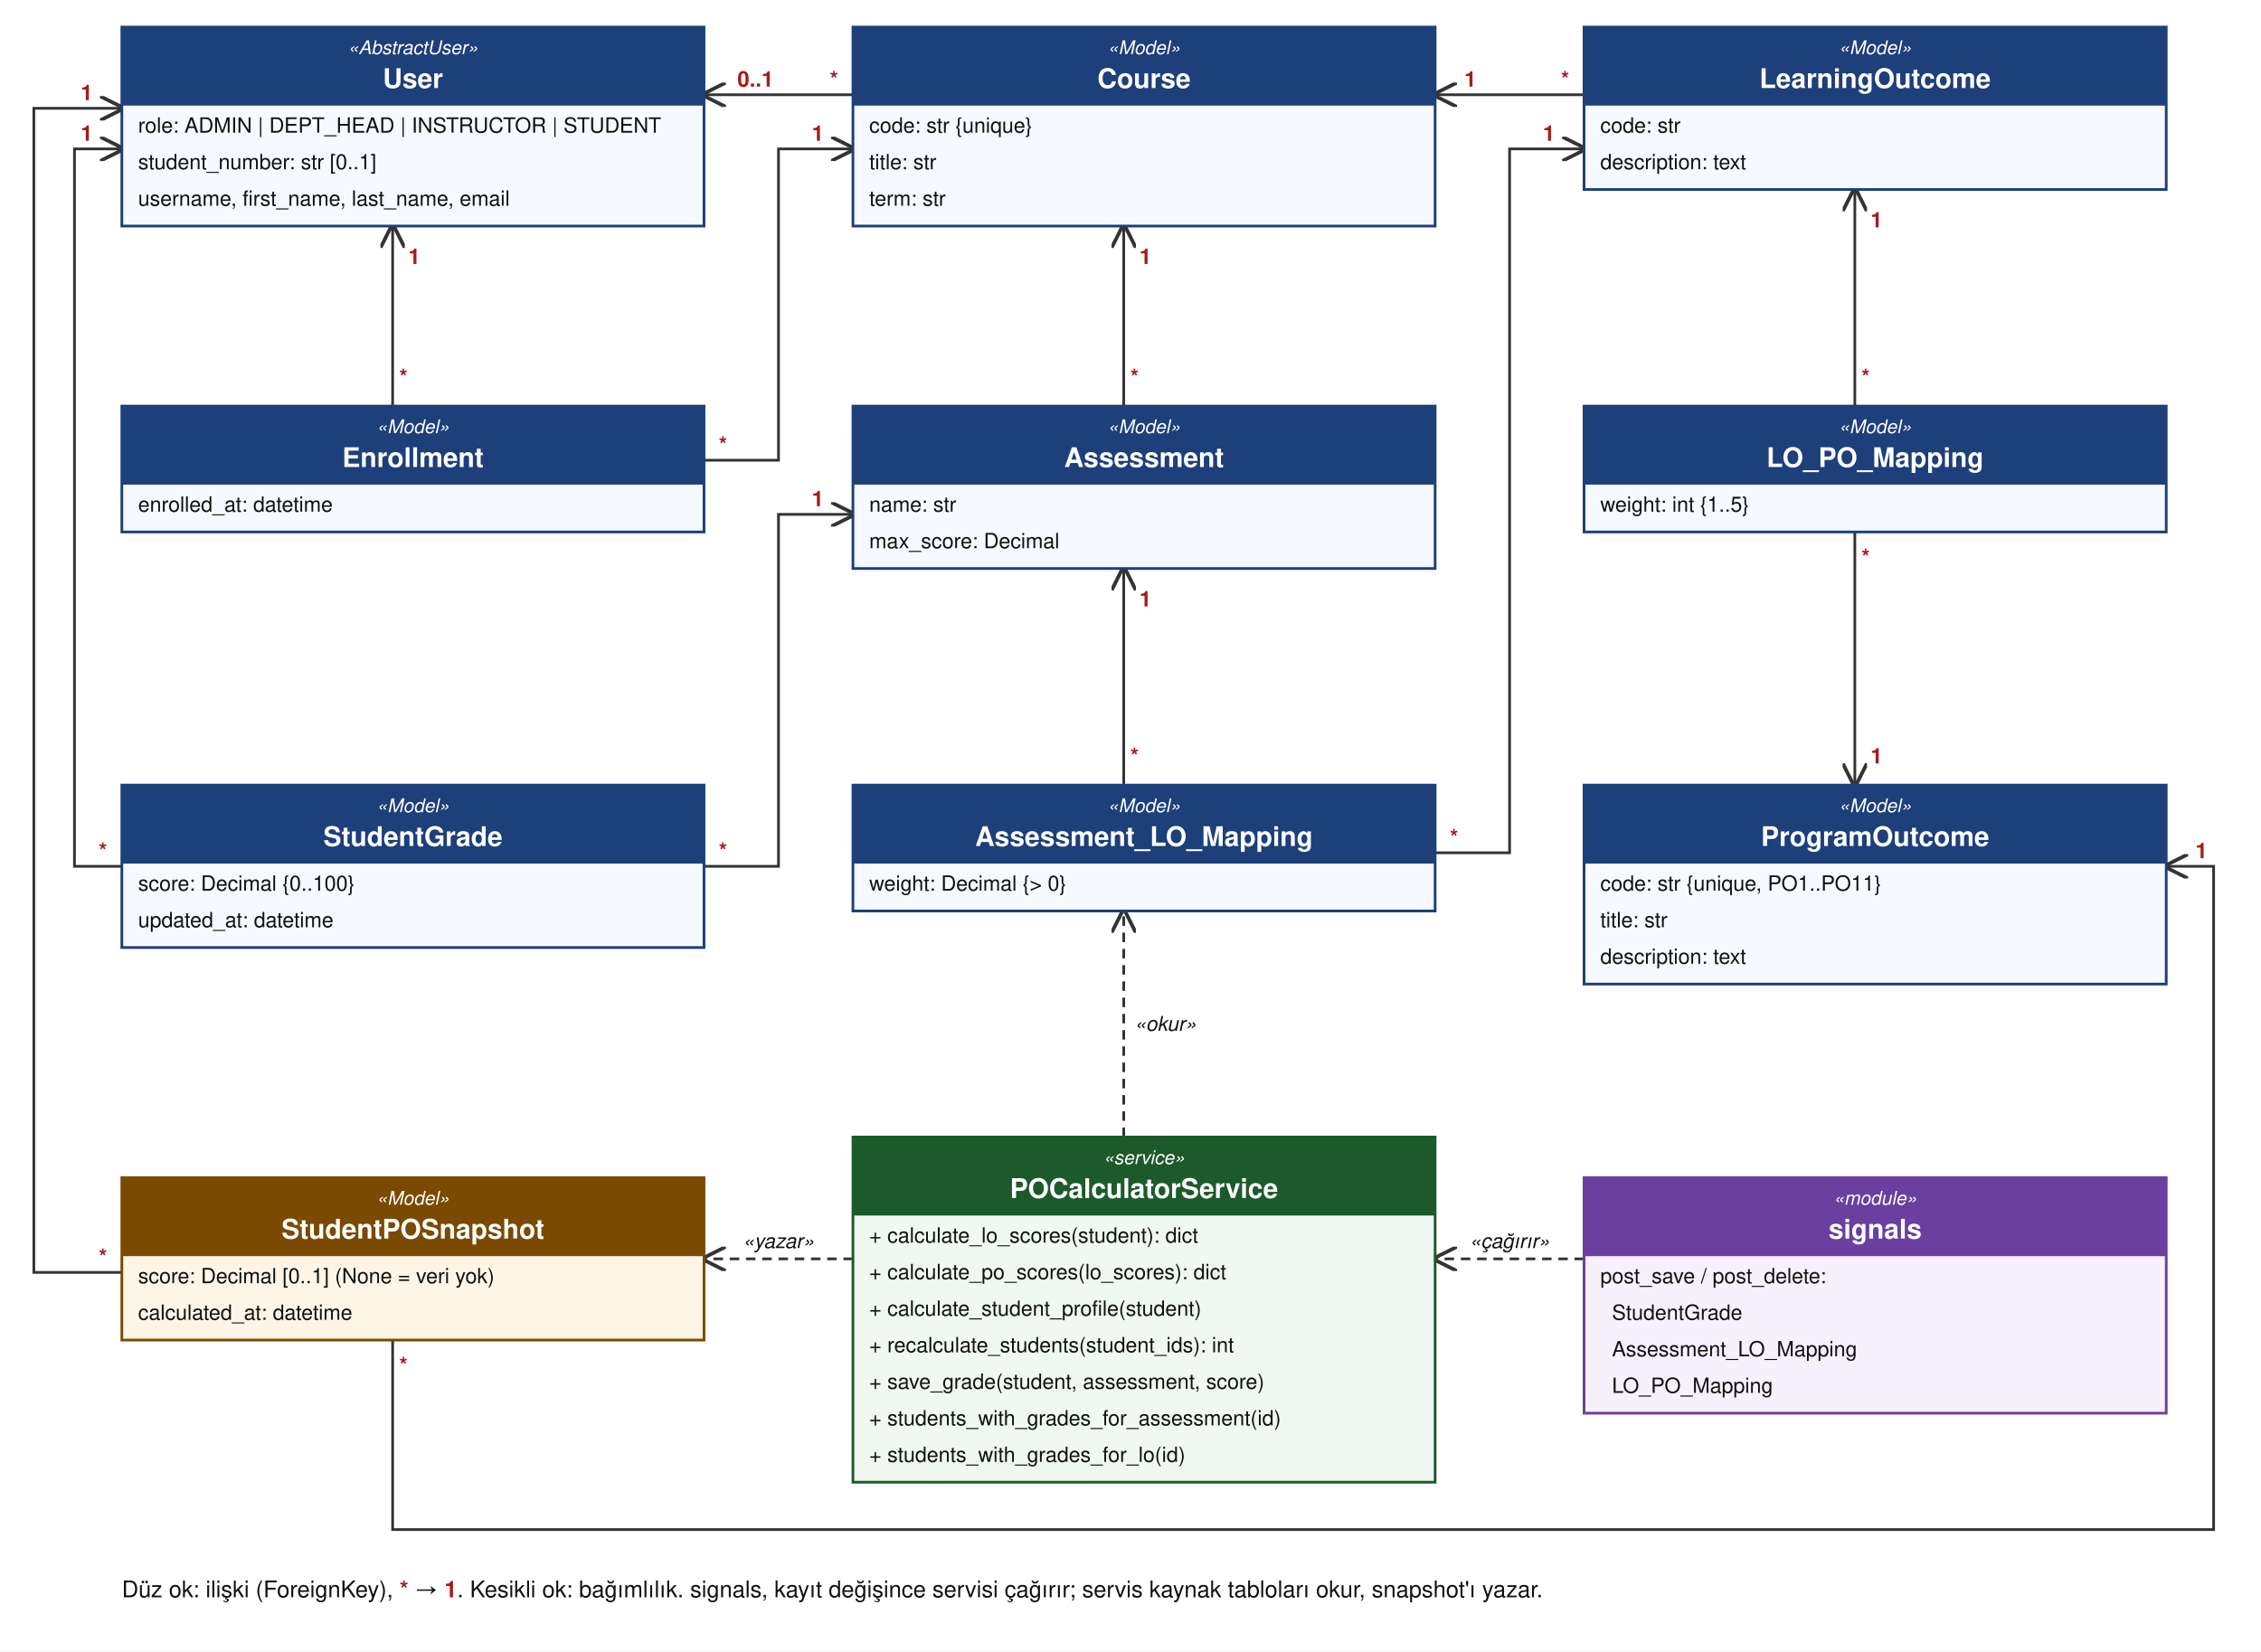
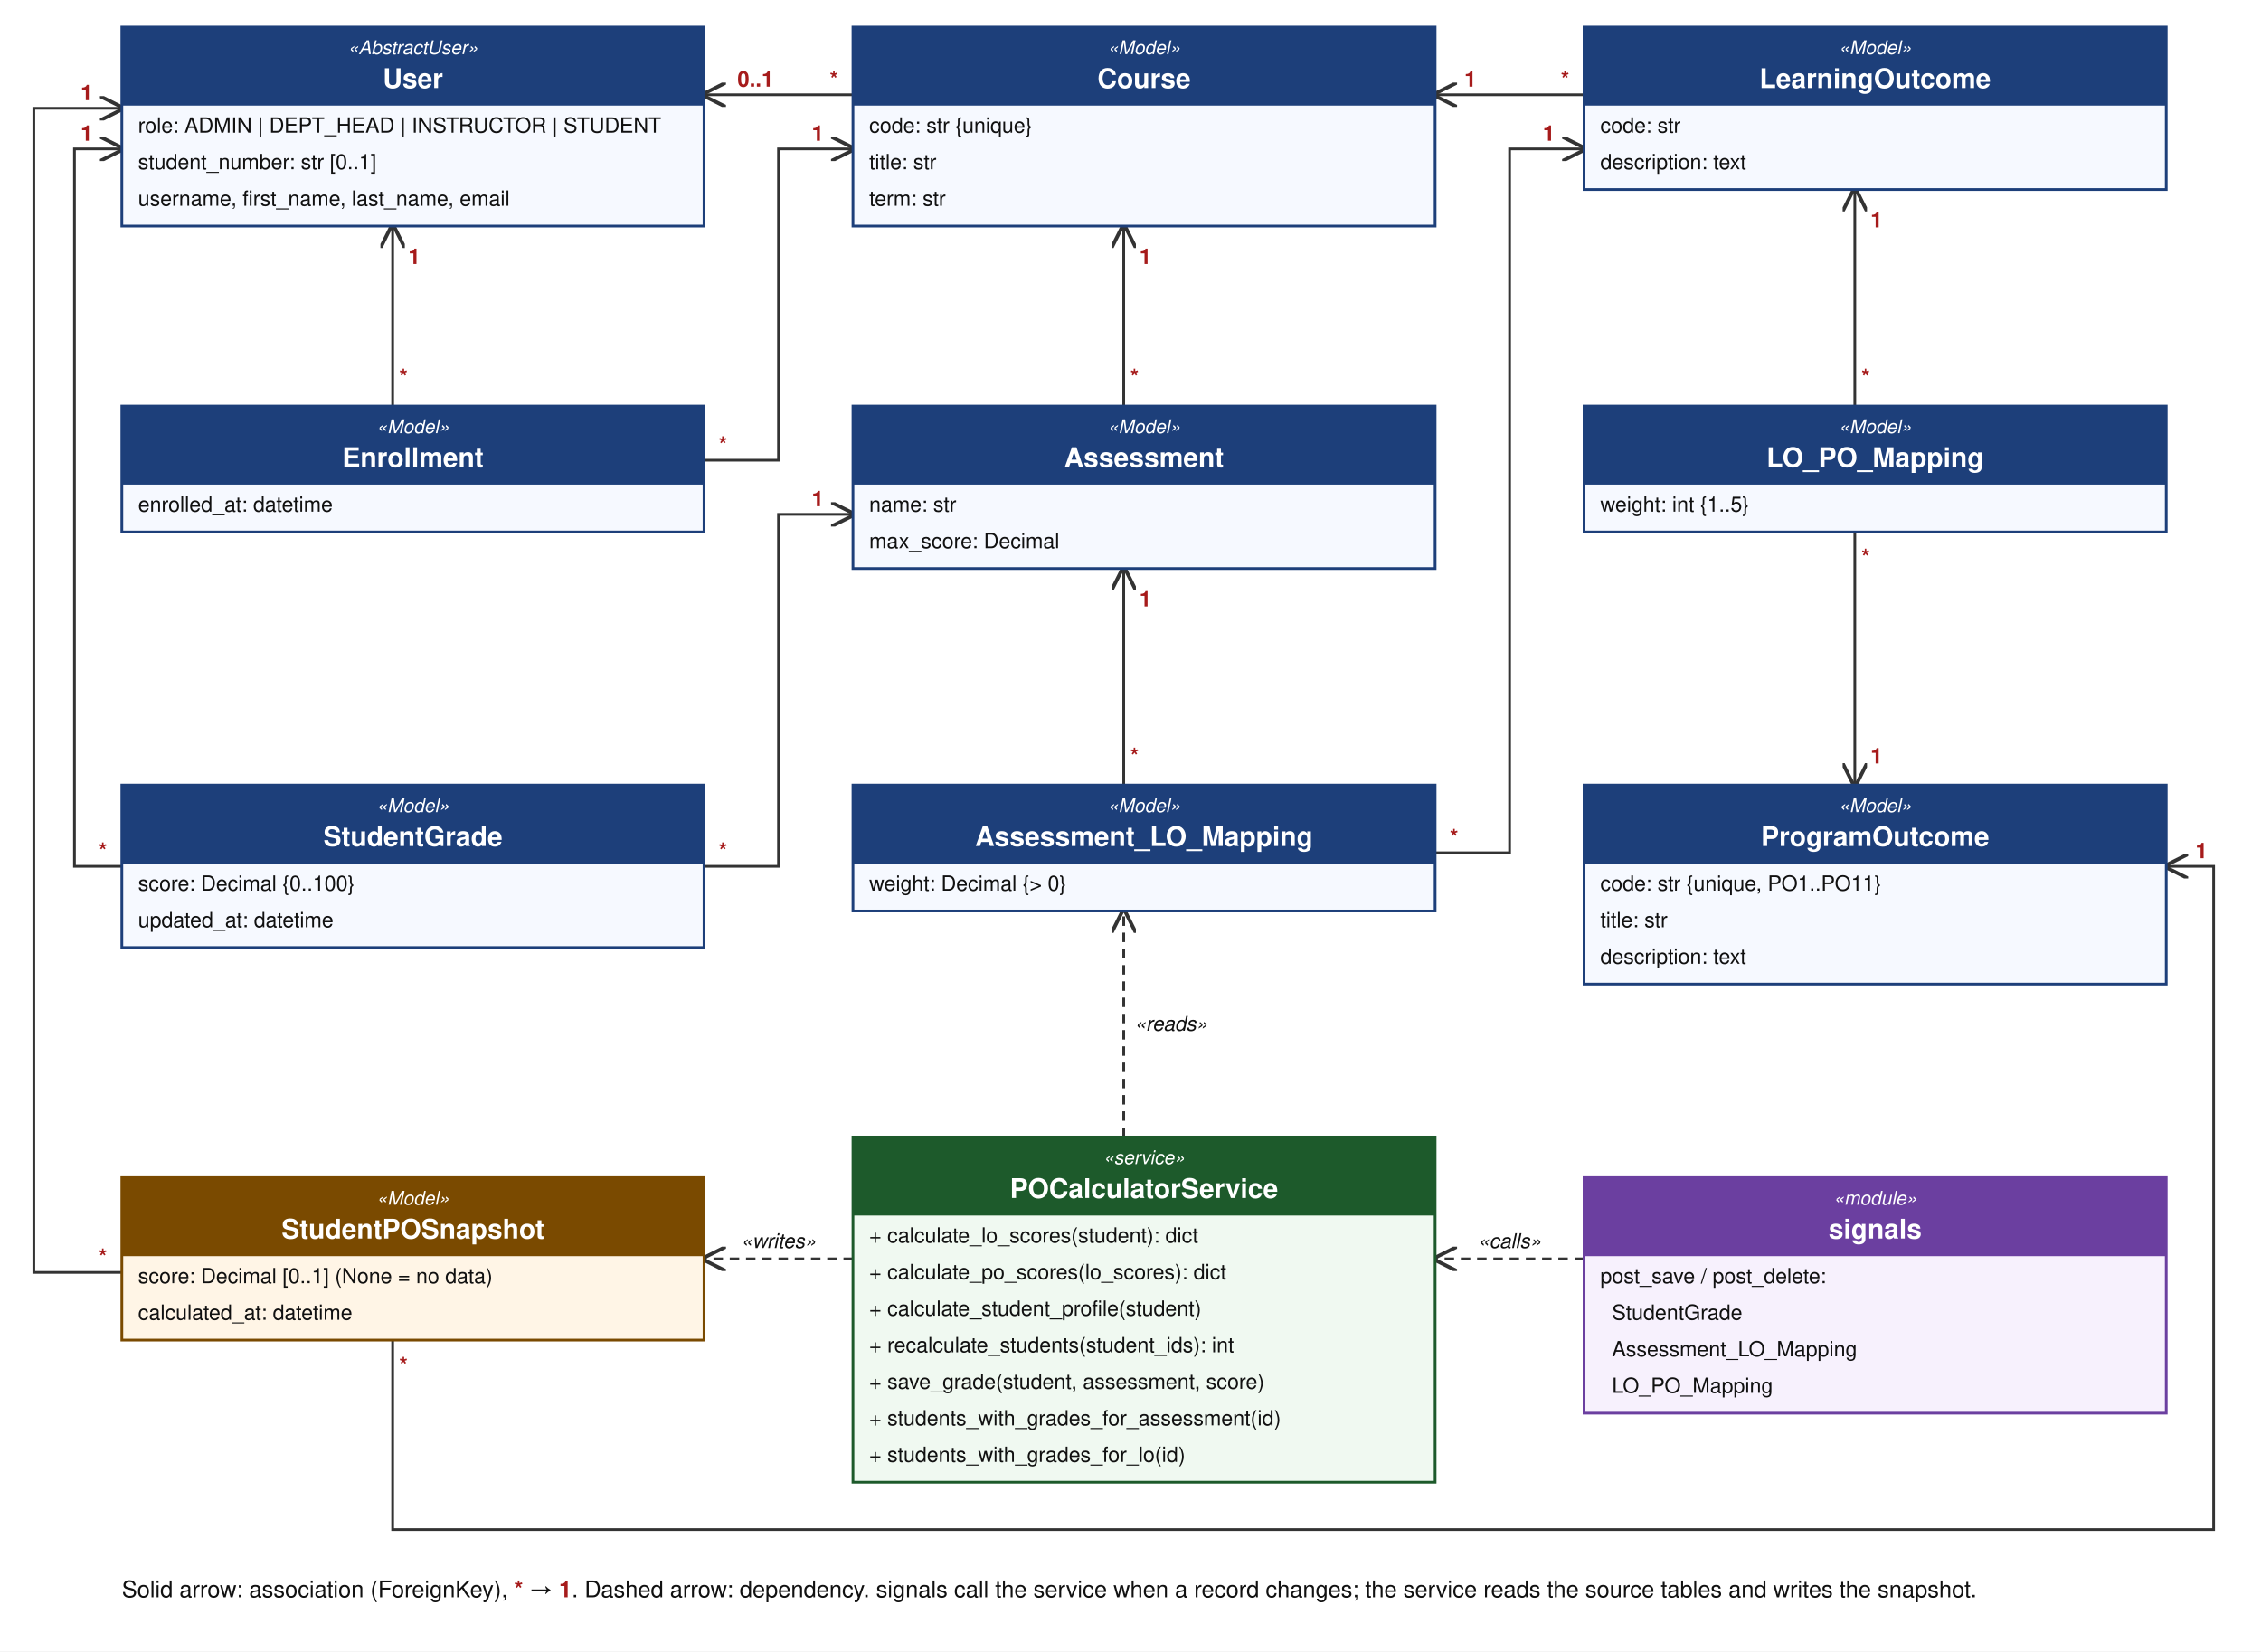
<svg xmlns="http://www.w3.org/2000/svg" viewBox="0 60 1670 1220" font-family="Helvetica, Arial, sans-serif">
  <defs>
    <marker id="a" viewBox="0 0 10 10" refX="9" refY="5" markerWidth="9" markerHeight="9" orient="auto">
      <path d="M0 0L10 5L0 10" fill="none" stroke="#333" stroke-width="1.5" />
    </marker>
  </defs>
  <rect width="1670" height="1280" fill="#fff" />
  <polyline points="630,130 520,130" fill="none" stroke="#333" stroke-width="2" marker-end="url(#a)" />
  <text x="616" y="124" font-size="16" font-weight="bold" text-anchor="middle" fill="#a61b1b">*</text>
  <text x="558" y="124" font-size="16" font-weight="bold" text-anchor="middle" fill="#a61b1b">0..1</text>
  <polyline points="1170,130 1060,130" fill="none" stroke="#333" stroke-width="2" marker-end="url(#a)" />
  <text x="1156" y="124" font-size="16" font-weight="bold" text-anchor="middle" fill="#a61b1b">*</text>
  <text x="1086" y="124" font-size="16" font-weight="bold" text-anchor="middle" fill="#a61b1b">1</text>
  <polyline points="290,360 290,227" fill="none" stroke="#333" stroke-width="2" marker-end="url(#a)" />
  <text x="298" y="344" font-size="16" font-weight="bold" text-anchor="middle" fill="#a61b1b">*</text>
  <text x="306" y="255" font-size="16" font-weight="bold" text-anchor="middle" fill="#a61b1b">1</text>
  <polyline points="520,400 575,400 575,170 630,170" fill="none" stroke="#333" stroke-width="2" marker-end="url(#a)" />
  <text x="534" y="394" font-size="16" font-weight="bold" text-anchor="middle" fill="#a61b1b">*</text>
  <text x="604" y="164" font-size="16" font-weight="bold" text-anchor="middle" fill="#a61b1b">1</text>
  <polyline points="830,360 830,227" fill="none" stroke="#333" stroke-width="2" marker-end="url(#a)" />
  <text x="838" y="344" font-size="16" font-weight="bold" text-anchor="middle" fill="#a61b1b">*</text>
  <text x="846" y="255" font-size="16" font-weight="bold" text-anchor="middle" fill="#a61b1b">1</text>
  <polyline points="1370,360 1370,200" fill="none" stroke="#333" stroke-width="2" marker-end="url(#a)" />
  <text x="1378" y="344" font-size="16" font-weight="bold" text-anchor="middle" fill="#a61b1b">*</text>
  <text x="1386" y="228" font-size="16" font-weight="bold" text-anchor="middle" fill="#a61b1b">1</text>
  <polyline points="1370,453 1370,640" fill="none" stroke="#333" stroke-width="2" marker-end="url(#a)" />
  <text x="1378" y="477" font-size="16" font-weight="bold" text-anchor="middle" fill="#a61b1b">*</text>
  <text x="1386" y="624" font-size="16" font-weight="bold" text-anchor="middle" fill="#a61b1b">1</text>
  <polyline points="830,640 830,480" fill="none" stroke="#333" stroke-width="2" marker-end="url(#a)" />
  <text x="838" y="624" font-size="16" font-weight="bold" text-anchor="middle" fill="#a61b1b">*</text>
  <text x="846" y="508" font-size="16" font-weight="bold" text-anchor="middle" fill="#a61b1b">1</text>
  <polyline points="1060,690 1115,690 1115,170 1170,170" fill="none" stroke="#333" stroke-width="2" marker-end="url(#a)" />
  <text x="1074" y="684" font-size="16" font-weight="bold" text-anchor="middle" fill="#a61b1b">*</text>
  <text x="1144" y="164" font-size="16" font-weight="bold" text-anchor="middle" fill="#a61b1b">1</text>
  <polyline points="90,700 55,700 55,170 90,170" fill="none" stroke="#333" stroke-width="2" marker-end="url(#a)" />
  <text x="76" y="694" font-size="16" font-weight="bold" text-anchor="middle" fill="#a61b1b">*</text>
  <text x="64" y="164" font-size="16" font-weight="bold" text-anchor="middle" fill="#a61b1b">1</text>
  <polyline points="520,700 575,700 575,440 630,440" fill="none" stroke="#333" stroke-width="2" marker-end="url(#a)" />
  <text x="534" y="694" font-size="16" font-weight="bold" text-anchor="middle" fill="#a61b1b">*</text>
  <text x="604" y="434" font-size="16" font-weight="bold" text-anchor="middle" fill="#a61b1b">1</text>
  <polyline points="90,1000 25,1000 25,140 90,140" fill="none" stroke="#333" stroke-width="2" marker-end="url(#a)" />
  <text x="76" y="994" font-size="16" font-weight="bold" text-anchor="middle" fill="#a61b1b">*</text>
  <text x="64" y="134" font-size="16" font-weight="bold" text-anchor="middle" fill="#a61b1b">1</text>
  <polyline points="290,1050 290,1190 1635,1190 1635,700 1600,700" fill="none" stroke="#333" stroke-width="2" marker-end="url(#a)" />
  <text x="298" y="1074" font-size="16" font-weight="bold" text-anchor="middle" fill="#a61b1b">*</text>
  <text x="1626" y="694" font-size="16" font-weight="bold" text-anchor="middle" fill="#a61b1b">1</text>
  <polyline points="1170,990 1060,990" fill="none" stroke="#333" stroke-width="2" stroke-dasharray="7 5" marker-end="url(#a)" />
-   <text x="1115.0" y="982.0" font-size="15" font-style="italic" text-anchor="middle" fill="#111">«çağırır»</text>
+   <text x="1115.0" y="982.0" font-size="15" font-style="italic" text-anchor="middle" fill="#111">«calls»</text>
  <polyline points="630,990 520,990" fill="none" stroke="#333" stroke-width="2" stroke-dasharray="7 5" marker-end="url(#a)" />
-   <text x="575.0" y="982.0" font-size="15" font-style="italic" text-anchor="middle" fill="#111">«yazar»</text>
+   <text x="575.0" y="982.0" font-size="15" font-style="italic" text-anchor="middle" fill="#111">«writes»</text>
  <polyline points="830,900 830,733" fill="none" stroke="#333" stroke-width="2" stroke-dasharray="7 5" marker-end="url(#a)" />
-   <text x="838.0" y="821.5" font-size="15" font-style="italic" fill="#111">«okur»</text>
+   <text x="838.0" y="821.5" font-size="15" font-style="italic" fill="#111">«reads»</text>
  <rect x="90" y="80" width="430" height="147" fill="#f6f9ff" stroke="#1d3f7a" stroke-width="2" />
  <rect x="90" y="80" width="430" height="58" fill="#1d3f7a" />
  <text x="305.0" y="100" text-anchor="middle" font-size="14" font-style="italic" fill="#fff">«AbstractUser»</text>
  <text x="305.0" y="125" text-anchor="middle" font-size="20" font-weight="bold" fill="#fff">User</text>
  <text x="102" y="158" font-size="15.5" fill="#111">role: ADMIN | DEPT_HEAD | INSTRUCTOR | STUDENT</text>
  <text x="102" y="185" font-size="15.5" fill="#111">student_number: str  [0..1]</text>
  <text x="102" y="212" font-size="15.5" fill="#111">username, first_name, last_name, email</text>
  <rect x="630" y="80" width="430" height="147" fill="#f6f9ff" stroke="#1d3f7a" stroke-width="2" />
  <rect x="630" y="80" width="430" height="58" fill="#1d3f7a" />
  <text x="845.0" y="100" text-anchor="middle" font-size="14" font-style="italic" fill="#fff">«Model»</text>
  <text x="845.0" y="125" text-anchor="middle" font-size="20" font-weight="bold" fill="#fff">Course</text>
  <text x="642" y="158" font-size="15.5" fill="#111">code: str  {unique}</text>
  <text x="642" y="185" font-size="15.5" fill="#111">title: str</text>
  <text x="642" y="212" font-size="15.5" fill="#111">term: str</text>
  <rect x="1170" y="80" width="430" height="120" fill="#f6f9ff" stroke="#1d3f7a" stroke-width="2" />
  <rect x="1170" y="80" width="430" height="58" fill="#1d3f7a" />
  <text x="1385.0" y="100" text-anchor="middle" font-size="14" font-style="italic" fill="#fff">«Model»</text>
  <text x="1385.0" y="125" text-anchor="middle" font-size="20" font-weight="bold" fill="#fff">LearningOutcome</text>
  <text x="1182" y="158" font-size="15.5" fill="#111">code: str</text>
  <text x="1182" y="185" font-size="15.5" fill="#111">description: text</text>
  <rect x="90" y="360" width="430" height="93" fill="#f6f9ff" stroke="#1d3f7a" stroke-width="2" />
  <rect x="90" y="360" width="430" height="58" fill="#1d3f7a" />
  <text x="305.0" y="380" text-anchor="middle" font-size="14" font-style="italic" fill="#fff">«Model»</text>
  <text x="305.0" y="405" text-anchor="middle" font-size="20" font-weight="bold" fill="#fff">Enrollment</text>
  <text x="102" y="438" font-size="15.5" fill="#111">enrolled_at: datetime</text>
  <rect x="630" y="360" width="430" height="120" fill="#f6f9ff" stroke="#1d3f7a" stroke-width="2" />
  <rect x="630" y="360" width="430" height="58" fill="#1d3f7a" />
  <text x="845.0" y="380" text-anchor="middle" font-size="14" font-style="italic" fill="#fff">«Model»</text>
  <text x="845.0" y="405" text-anchor="middle" font-size="20" font-weight="bold" fill="#fff">Assessment</text>
  <text x="642" y="438" font-size="15.5" fill="#111">name: str</text>
  <text x="642" y="465" font-size="15.5" fill="#111">max_score: Decimal</text>
  <rect x="1170" y="360" width="430" height="93" fill="#f6f9ff" stroke="#1d3f7a" stroke-width="2" />
  <rect x="1170" y="360" width="430" height="58" fill="#1d3f7a" />
  <text x="1385.0" y="380" text-anchor="middle" font-size="14" font-style="italic" fill="#fff">«Model»</text>
  <text x="1385.0" y="405" text-anchor="middle" font-size="20" font-weight="bold" fill="#fff">LO_PO_Mapping</text>
  <text x="1182" y="438" font-size="15.5" fill="#111">weight: int  {1..5}</text>
  <rect x="90" y="640" width="430" height="120" fill="#f6f9ff" stroke="#1d3f7a" stroke-width="2" />
  <rect x="90" y="640" width="430" height="58" fill="#1d3f7a" />
  <text x="305.0" y="660" text-anchor="middle" font-size="14" font-style="italic" fill="#fff">«Model»</text>
  <text x="305.0" y="685" text-anchor="middle" font-size="20" font-weight="bold" fill="#fff">StudentGrade</text>
  <text x="102" y="718" font-size="15.5" fill="#111">score: Decimal  {0..100}</text>
  <text x="102" y="745" font-size="15.5" fill="#111">updated_at: datetime</text>
  <rect x="630" y="640" width="430" height="93" fill="#f6f9ff" stroke="#1d3f7a" stroke-width="2" />
  <rect x="630" y="640" width="430" height="58" fill="#1d3f7a" />
  <text x="845.0" y="660" text-anchor="middle" font-size="14" font-style="italic" fill="#fff">«Model»</text>
  <text x="845.0" y="685" text-anchor="middle" font-size="20" font-weight="bold" fill="#fff">Assessment_LO_Mapping</text>
  <text x="642" y="718" font-size="15.5" fill="#111">weight: Decimal  {&gt; 0}</text>
  <rect x="1170" y="640" width="430" height="147" fill="#f6f9ff" stroke="#1d3f7a" stroke-width="2" />
  <rect x="1170" y="640" width="430" height="58" fill="#1d3f7a" />
  <text x="1385.0" y="660" text-anchor="middle" font-size="14" font-style="italic" fill="#fff">«Model»</text>
  <text x="1385.0" y="685" text-anchor="middle" font-size="20" font-weight="bold" fill="#fff">ProgramOutcome</text>
  <text x="1182" y="718" font-size="15.5" fill="#111">code: str  {unique, PO1..PO11}</text>
  <text x="1182" y="745" font-size="15.5" fill="#111">title: str</text>
  <text x="1182" y="772" font-size="15.5" fill="#111">description: text</text>
  <rect x="90" y="930" width="430" height="120" fill="#fff5e6" stroke="#7a4a00" stroke-width="2" />
  <rect x="90" y="930" width="430" height="58" fill="#7a4a00" />
  <text x="305.0" y="950" text-anchor="middle" font-size="14" font-style="italic" fill="#fff">«Model»</text>
  <text x="305.0" y="975" text-anchor="middle" font-size="20" font-weight="bold" fill="#fff">StudentPOSnapshot</text>
-   <text x="102" y="1008" font-size="15.5" fill="#111">score: Decimal  [0..1]  (None = veri yok)</text>
+   <text x="102" y="1008" font-size="15.5" fill="#111">score: Decimal  [0..1]  (None = no data)</text>
  <text x="102" y="1035" font-size="15.5" fill="#111">calculated_at: datetime</text>
  <rect x="630" y="900" width="430" height="255" fill="#f0f9f1" stroke="#1d5a2b" stroke-width="2" />
  <rect x="630" y="900" width="430" height="58" fill="#1d5a2b" />
  <text x="845.0" y="920" text-anchor="middle" font-size="14" font-style="italic" fill="#fff">«service»</text>
  <text x="845.0" y="945" text-anchor="middle" font-size="20" font-weight="bold" fill="#fff">POCalculatorService</text>
  <text x="642" y="978" font-size="15.5" fill="#111" xml:space="preserve">+ calculate_lo_scores(student): dict</text>
  <text x="642" y="1005" font-size="15.5" fill="#111" xml:space="preserve">+ calculate_po_scores(lo_scores): dict</text>
  <text x="642" y="1032" font-size="15.5" fill="#111" xml:space="preserve">+ calculate_student_profile(student)</text>
  <text x="642" y="1059" font-size="15.5" fill="#111" xml:space="preserve">+ recalculate_students(student_ids): int</text>
  <text x="642" y="1086" font-size="15.5" fill="#111" xml:space="preserve">+ save_grade(student, assessment, score)</text>
  <text x="642" y="1113" font-size="15.5" fill="#111" xml:space="preserve">+ students_with_grades_for_assessment(id)</text>
  <text x="642" y="1140" font-size="15.5" fill="#111" xml:space="preserve">+ students_with_grades_for_lo(id)</text>
  <rect x="1170" y="930" width="430" height="174" fill="#f7f1fd" stroke="#6b3fa0" stroke-width="2" />
  <rect x="1170" y="930" width="430" height="58" fill="#6b3fa0" />
  <text x="1385.0" y="950" text-anchor="middle" font-size="14" font-style="italic" fill="#fff">«module»</text>
  <text x="1385.0" y="975" text-anchor="middle" font-size="20" font-weight="bold" fill="#fff">signals</text>
  <text x="1182" y="1008" font-size="15.5" fill="#111" xml:space="preserve">post_save / post_delete:</text>
  <text x="1182" y="1035" font-size="15.5" fill="#111" xml:space="preserve">  StudentGrade</text>
  <text x="1182" y="1062" font-size="15.5" fill="#111" xml:space="preserve">  Assessment_LO_Mapping</text>
  <text x="1182" y="1089" font-size="15.5" fill="#111" xml:space="preserve">  LO_PO_Mapping</text>
-   <text x="90" y="1240" font-size="17" fill="#111">Düz ok: ilişki (ForeignKey), <tspan font-weight="bold" fill="#a61b1b">*</tspan> → <tspan font-weight="bold" fill="#a61b1b">1</tspan>.  Kesikli ok: bağımlılık.  signals, kayıt değişince servisi çağırır; servis kaynak tabloları okur, snapshot'ı yazar.</text>
+   <text x="90" y="1240" font-size="17" fill="#111">Solid arrow: association (ForeignKey), <tspan font-weight="bold" fill="#a61b1b">*</tspan> → <tspan font-weight="bold" fill="#a61b1b">1</tspan>.  Dashed arrow: dependency.  signals call the service when a record changes; the service reads the source tables and writes the snapshot.</text>
</svg>
